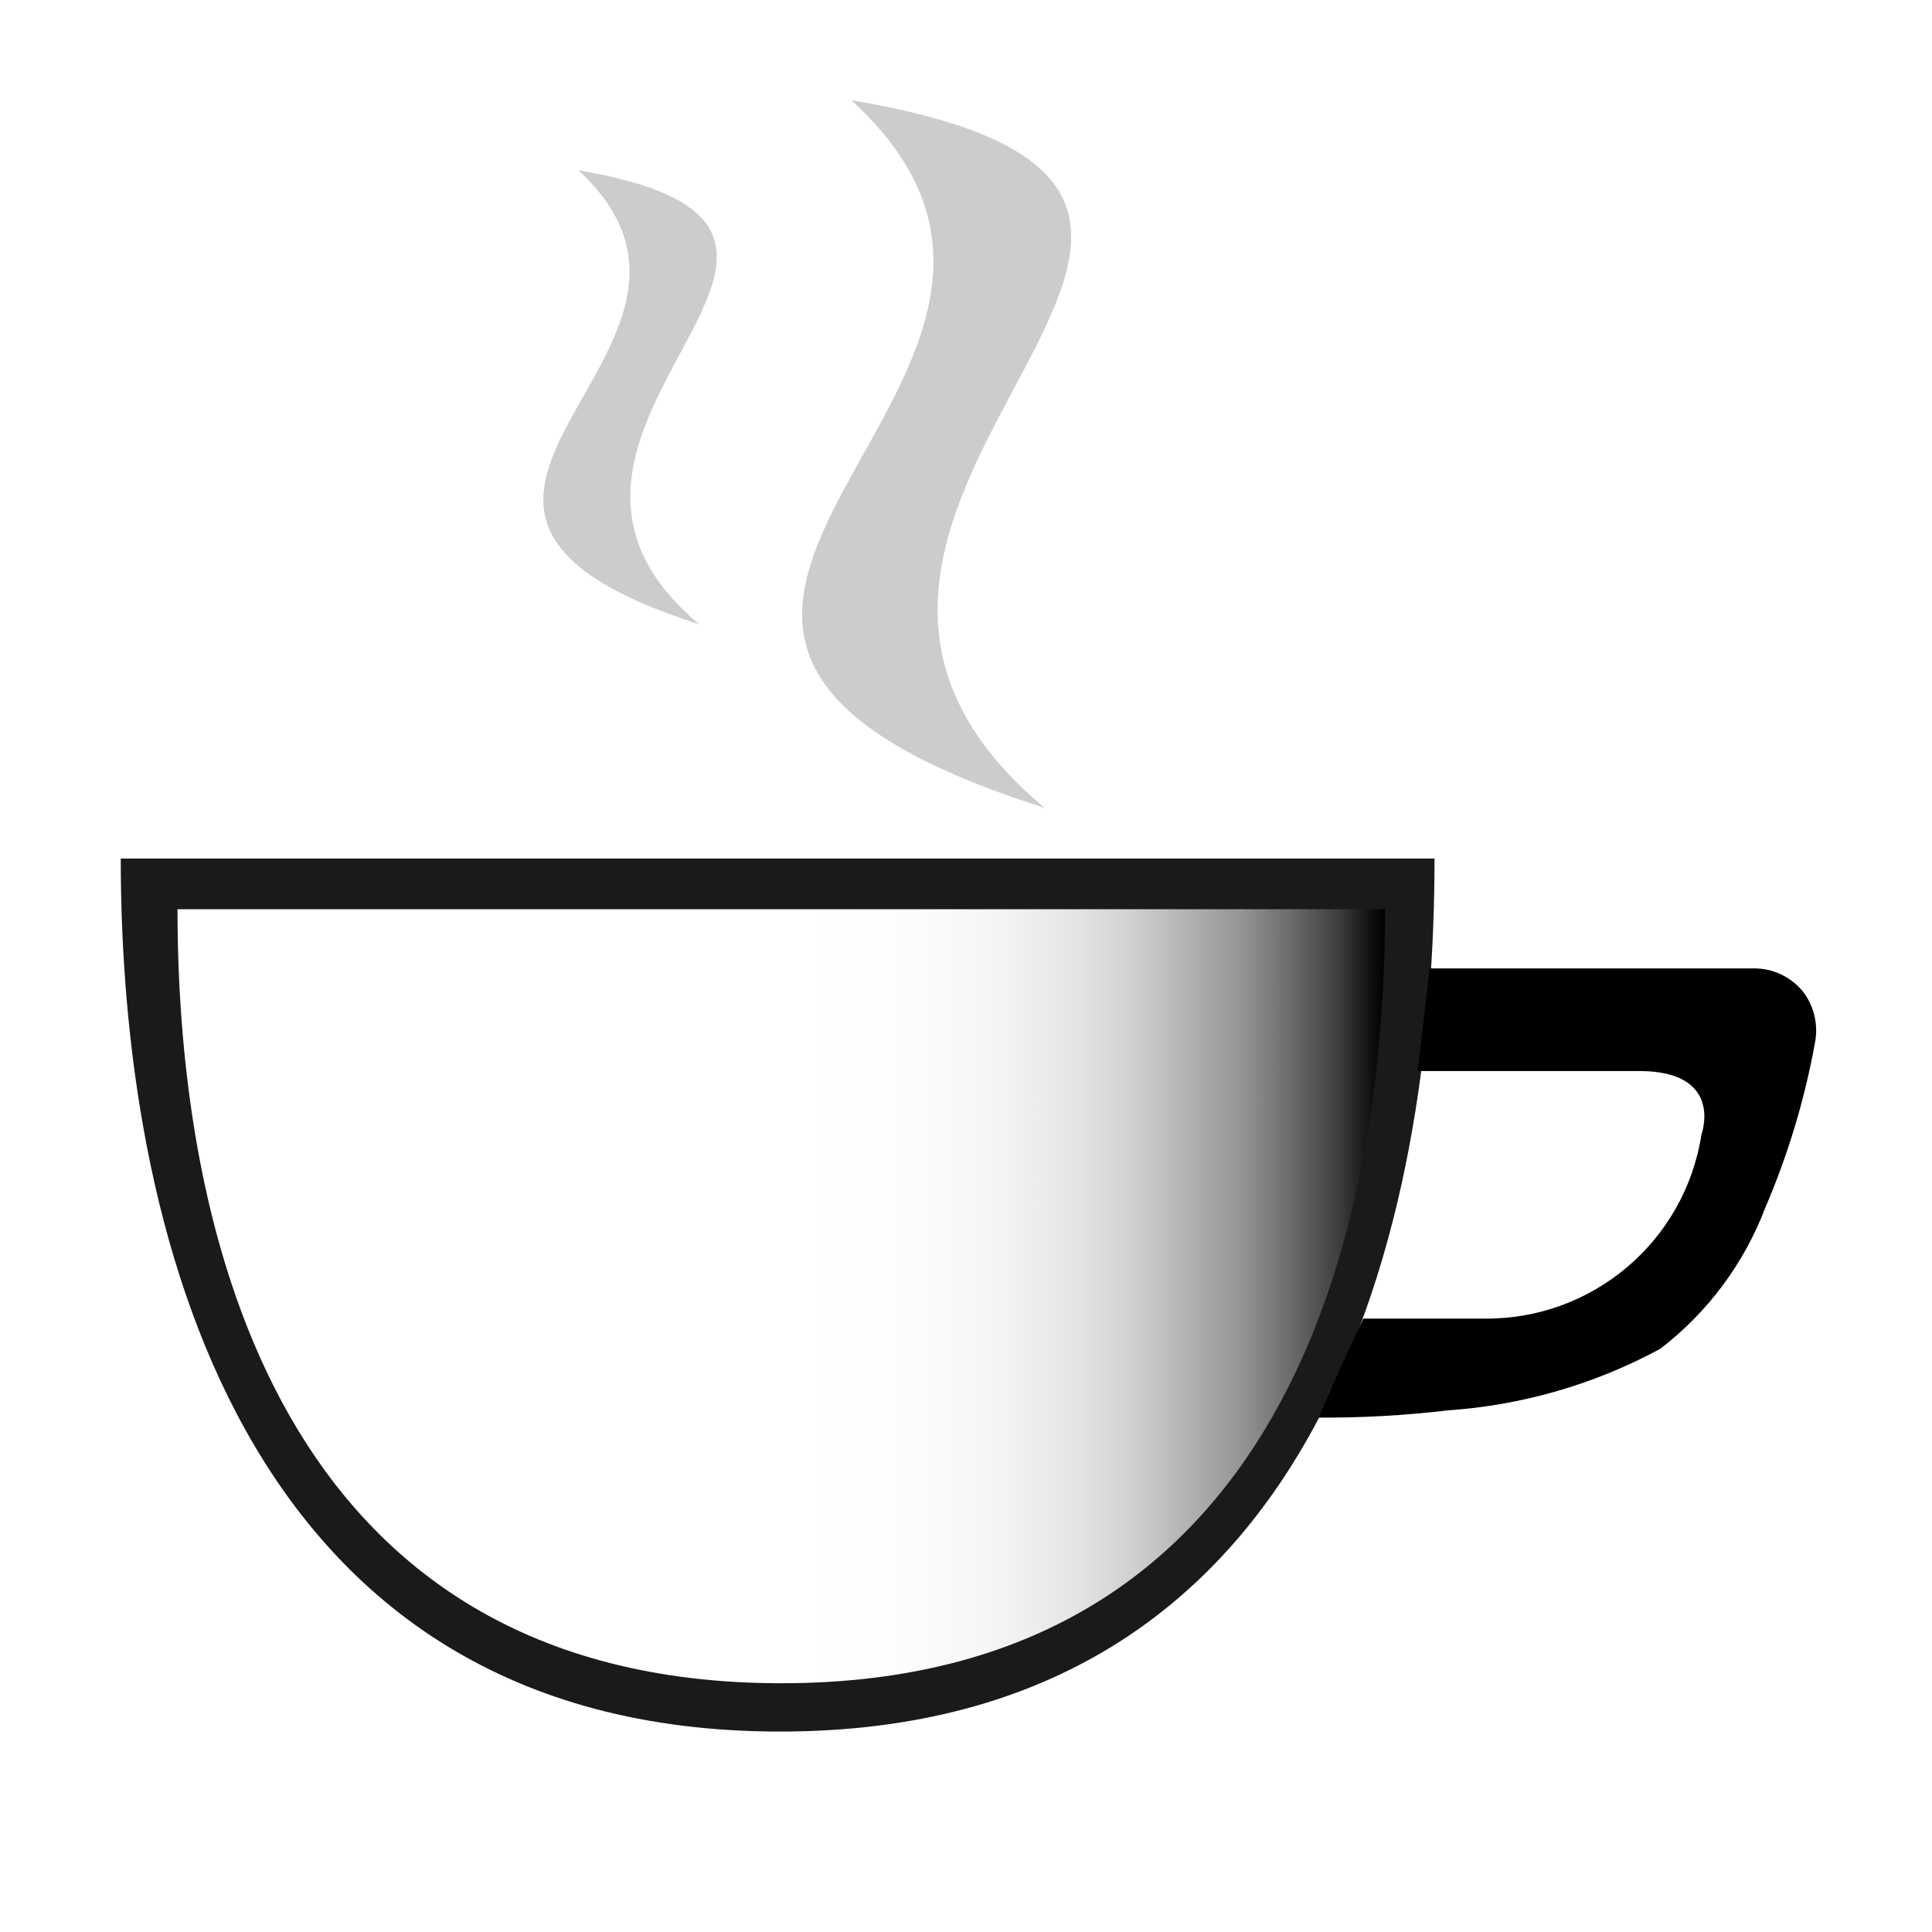
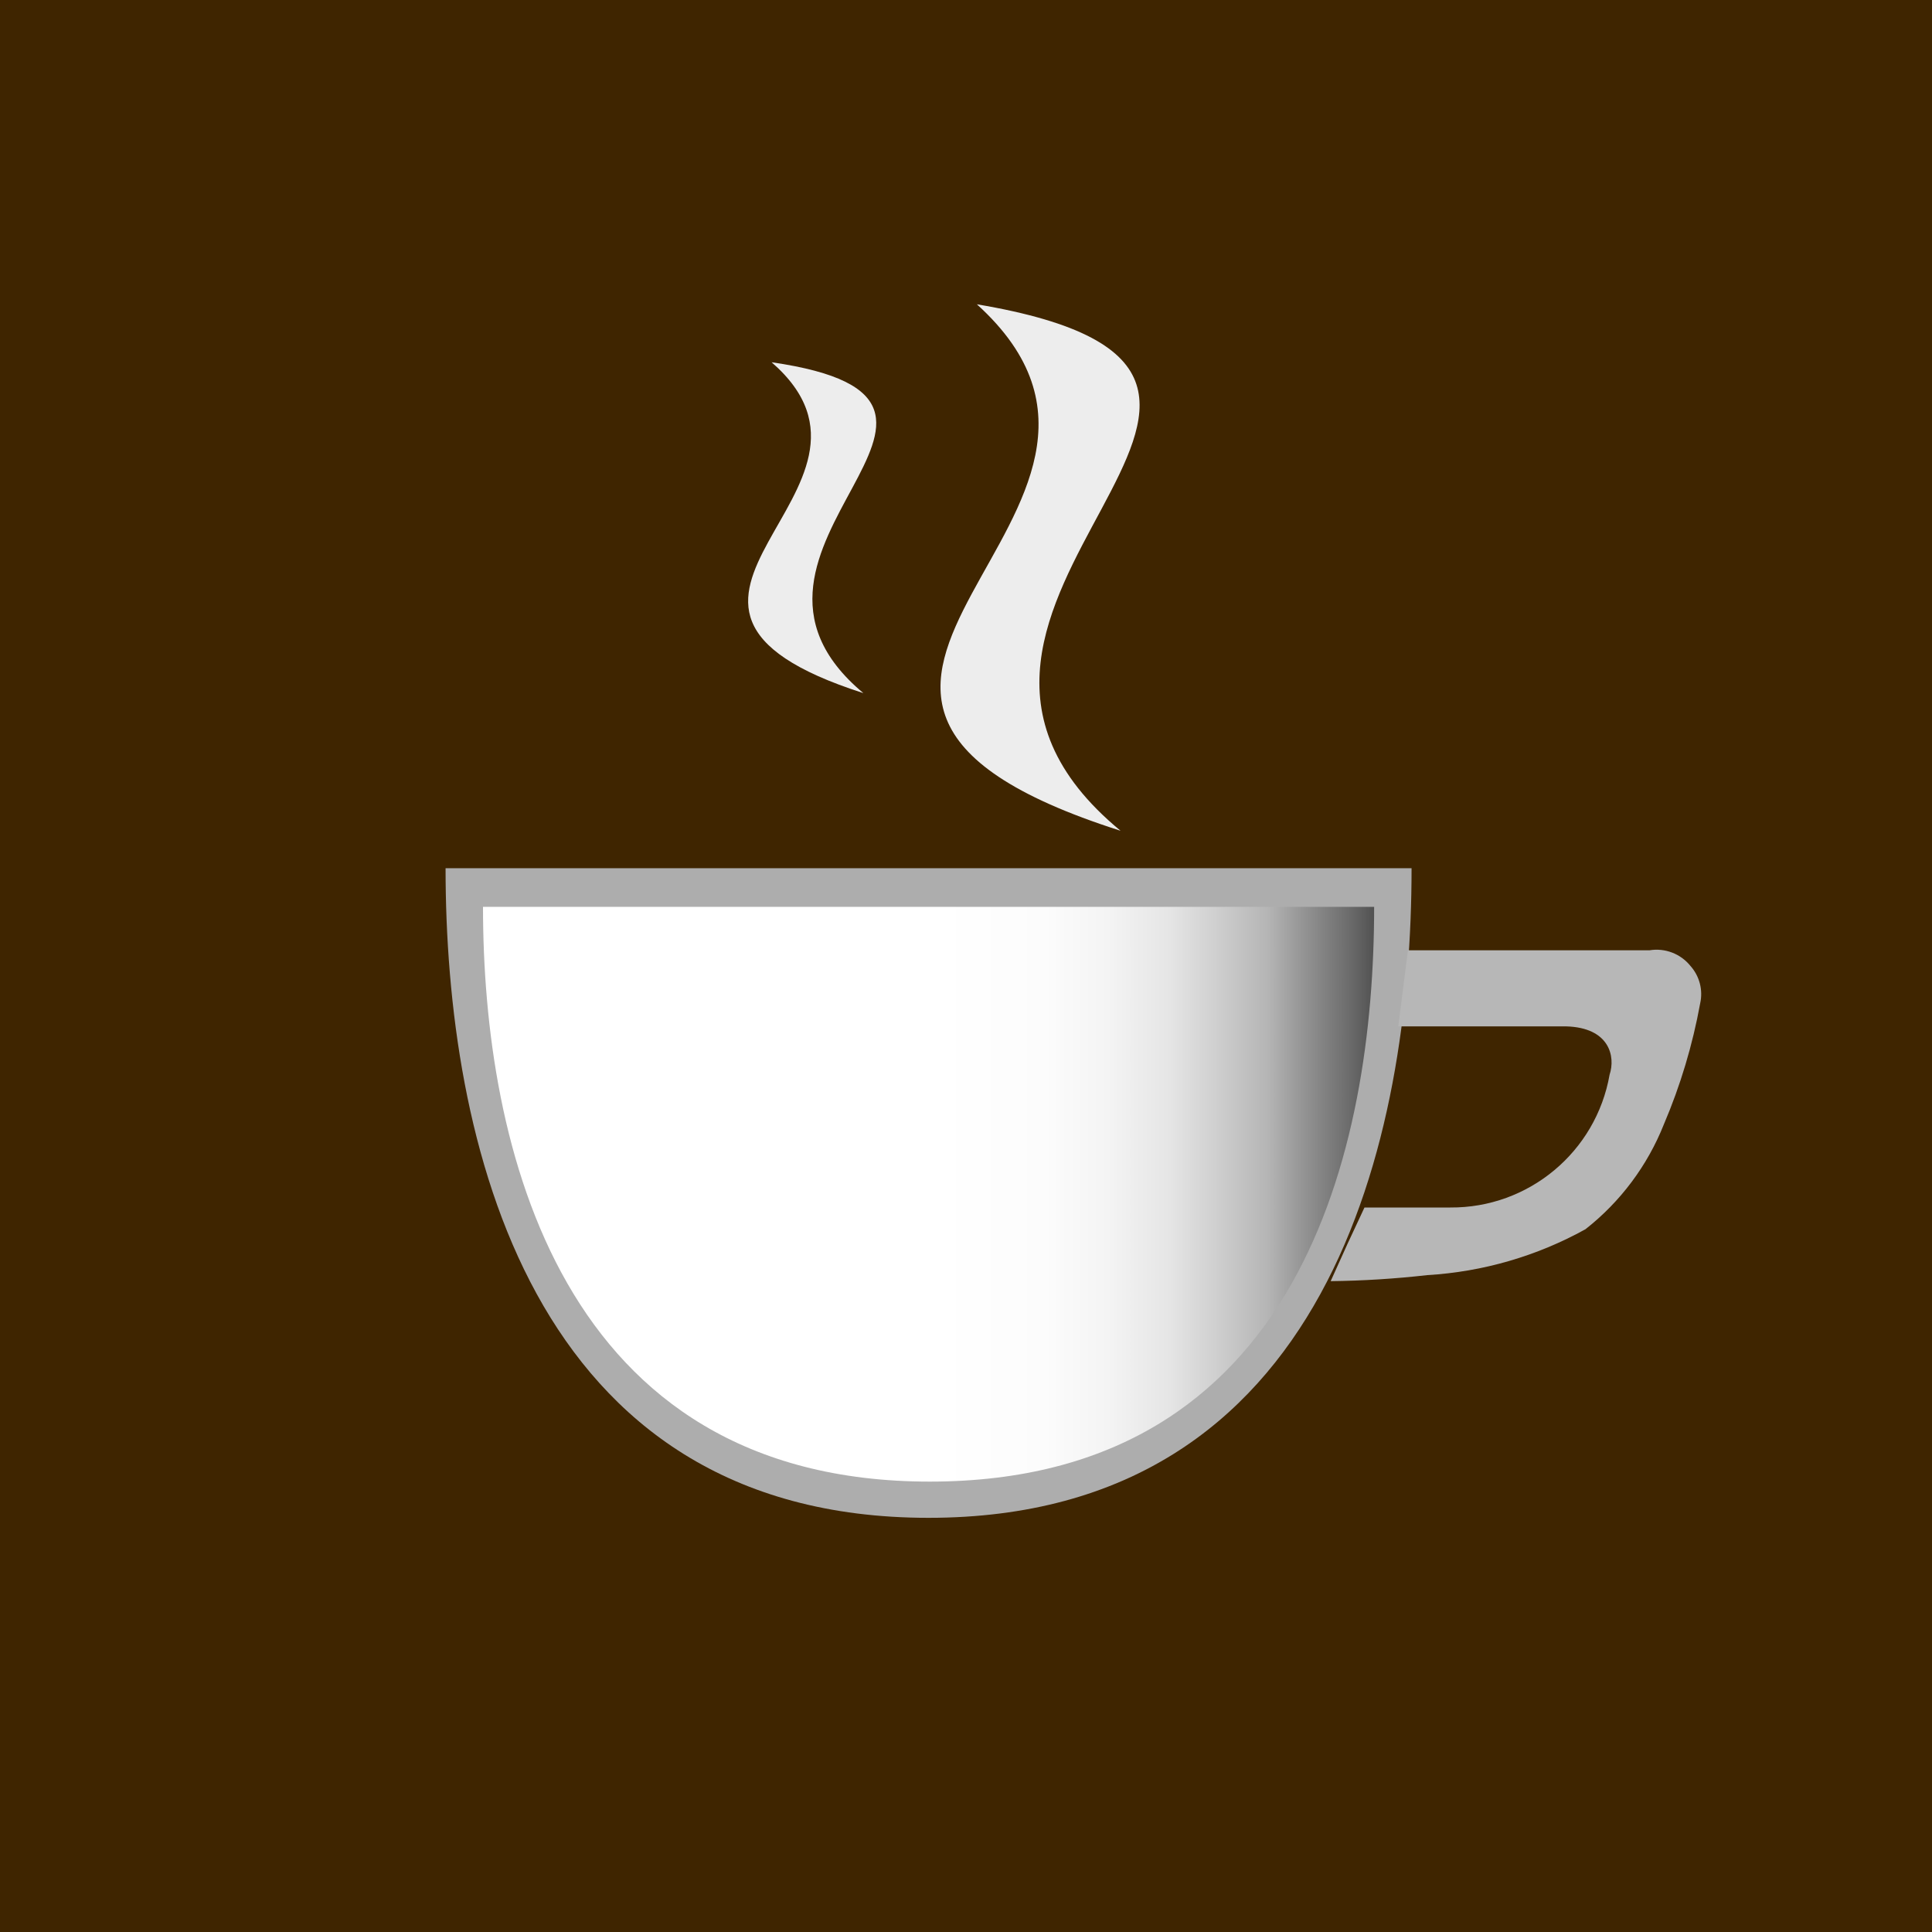
<svg xmlns="http://www.w3.org/2000/svg" viewBox="0 0 16 16">
  <defs>
-     <linearGradient id="a" x1="1.56" y1="10.74" x2="11.47" y2="10.74" gradientUnits="userSpaceOnUse">
+     <linearGradient id="a" x1="4.01" y1="9.89" x2="11.38" y2="9.89" gradientUnits="userSpaceOnUse">
      <stop offset="0.51" stop-color="#fff" />
-       <stop offset="0.61" stop-color="#fcfcfc" />
-       <stop offset="0.68" stop-color="#f4f4f4" />
-       <stop offset="0.74" stop-color="#e5e5e5" />
-       <stop offset="0.79" stop-color="#d0d0d0" />
-       <stop offset="0.83" stop-color="#b5b5b5" />
-       <stop offset="0.88" stop-color="#949494" />
-       <stop offset="0.92" stop-color="#6c6c6c" />
-       <stop offset="0.96" stop-color="#3f3f3f" />
-       <stop offset="0.99" stop-color="#0c0c0c" />
-       <stop offset="1" />
+       <stop offset="0.63" stop-color="#fcfcfc" />
+       <stop offset="0.7" stop-color="#f4f4f4" />
+       <stop offset="0.77" stop-color="#e5e5e5" />
+       <stop offset="0.82" stop-color="#d0d0d0" />
+       <stop offset="0.88" stop-color="#b5b5b5" />
+       <stop offset="0.92" stop-color="#949494" />
+       <stop offset="0.97" stop-color="#6d6d6d" />
+       <stop offset="1" stop-color="#515151" />
    </linearGradient>
  </defs>
-   <path d="M11.88,7.11c0,3-.9,7.23-5.42,7.23S1,10.1,1,7.11H11.88Z" style="fill:#1a1a1a" />
-   <path d="M5.79,5.17c-3.12-1,.61-2.27-1-3.76C7.73,1.91,3.85,3.54,5.79,5.17Z" style="fill:#ccc" />
-   <path d="M8.65,6.69C3.8,5.15,9.6,3.16,7.05.83,11.69,1.61,5.63,4.16,8.65,6.69Z" style="fill:#ccc" />
-   <path d="M14.09,9.4c.06-.19.05-.52-.49-.53H11.74l.1-.85h2.68a.52.52,0,0,1,.41.19.53.53,0,0,1,.1.43A6.31,6.31,0,0,1,14.62,10a2.67,2.67,0,0,1-.87,1.17,4.31,4.31,0,0,1-1.76.51,8.61,8.61,0,0,1-1.07.06l.18-.41.19-.41s.38,0,1,0A1.8,1.8,0,0,0,14.09,9.4Z" />
-   <path d="M11.47,7.53c0,2.66-.82,6.41-5,6.41s-5-3.75-5-6.41h9.91Z" style="fill:url(#a)" />
+   <rect width="16.03" height="16.03" style="fill:#3f2500" />
+   <path d="M11.69,7.19c0,2.23-.68,5.38-4,5.38s-4-3.15-4-5.38h8.08Z" style="fill:#adadad" />
+   <path d="M7.15,5.74C4.84,5,7.61,4.06,6.39,3,8.6,3.32,5.71,4.54,7.15,5.74Z" style="fill:#ededed" />
+   <path d="M9.28,6.88C5.67,5.73,10,4.25,8.09,2.52,11.54,3.1,7,5,9.28,6.88Z" style="fill:#ededed" />
+   <path d="M13.33,8.9c.05-.15,0-.39-.36-.4H11.58l.08-.63h2A.36.36,0,0,1,14,8a.35.35,0,0,1,.08.31,4.69,4.69,0,0,1-.3,1,2.08,2.08,0,0,1-.65.87,3.08,3.08,0,0,1-1.31.38,7.91,7.91,0,0,1-.8.05l.14-.31.14-.3s.28,0,.71,0A1.33,1.33,0,0,0,13.33,8.9Z" style="fill:#b7b7b7" />
+   <path d="M11.38,7.51c0,2-.61,4.76-3.68,4.76S4,9.48,4,7.51h7.37Z" style="fill:url(#a)" />
</svg>
